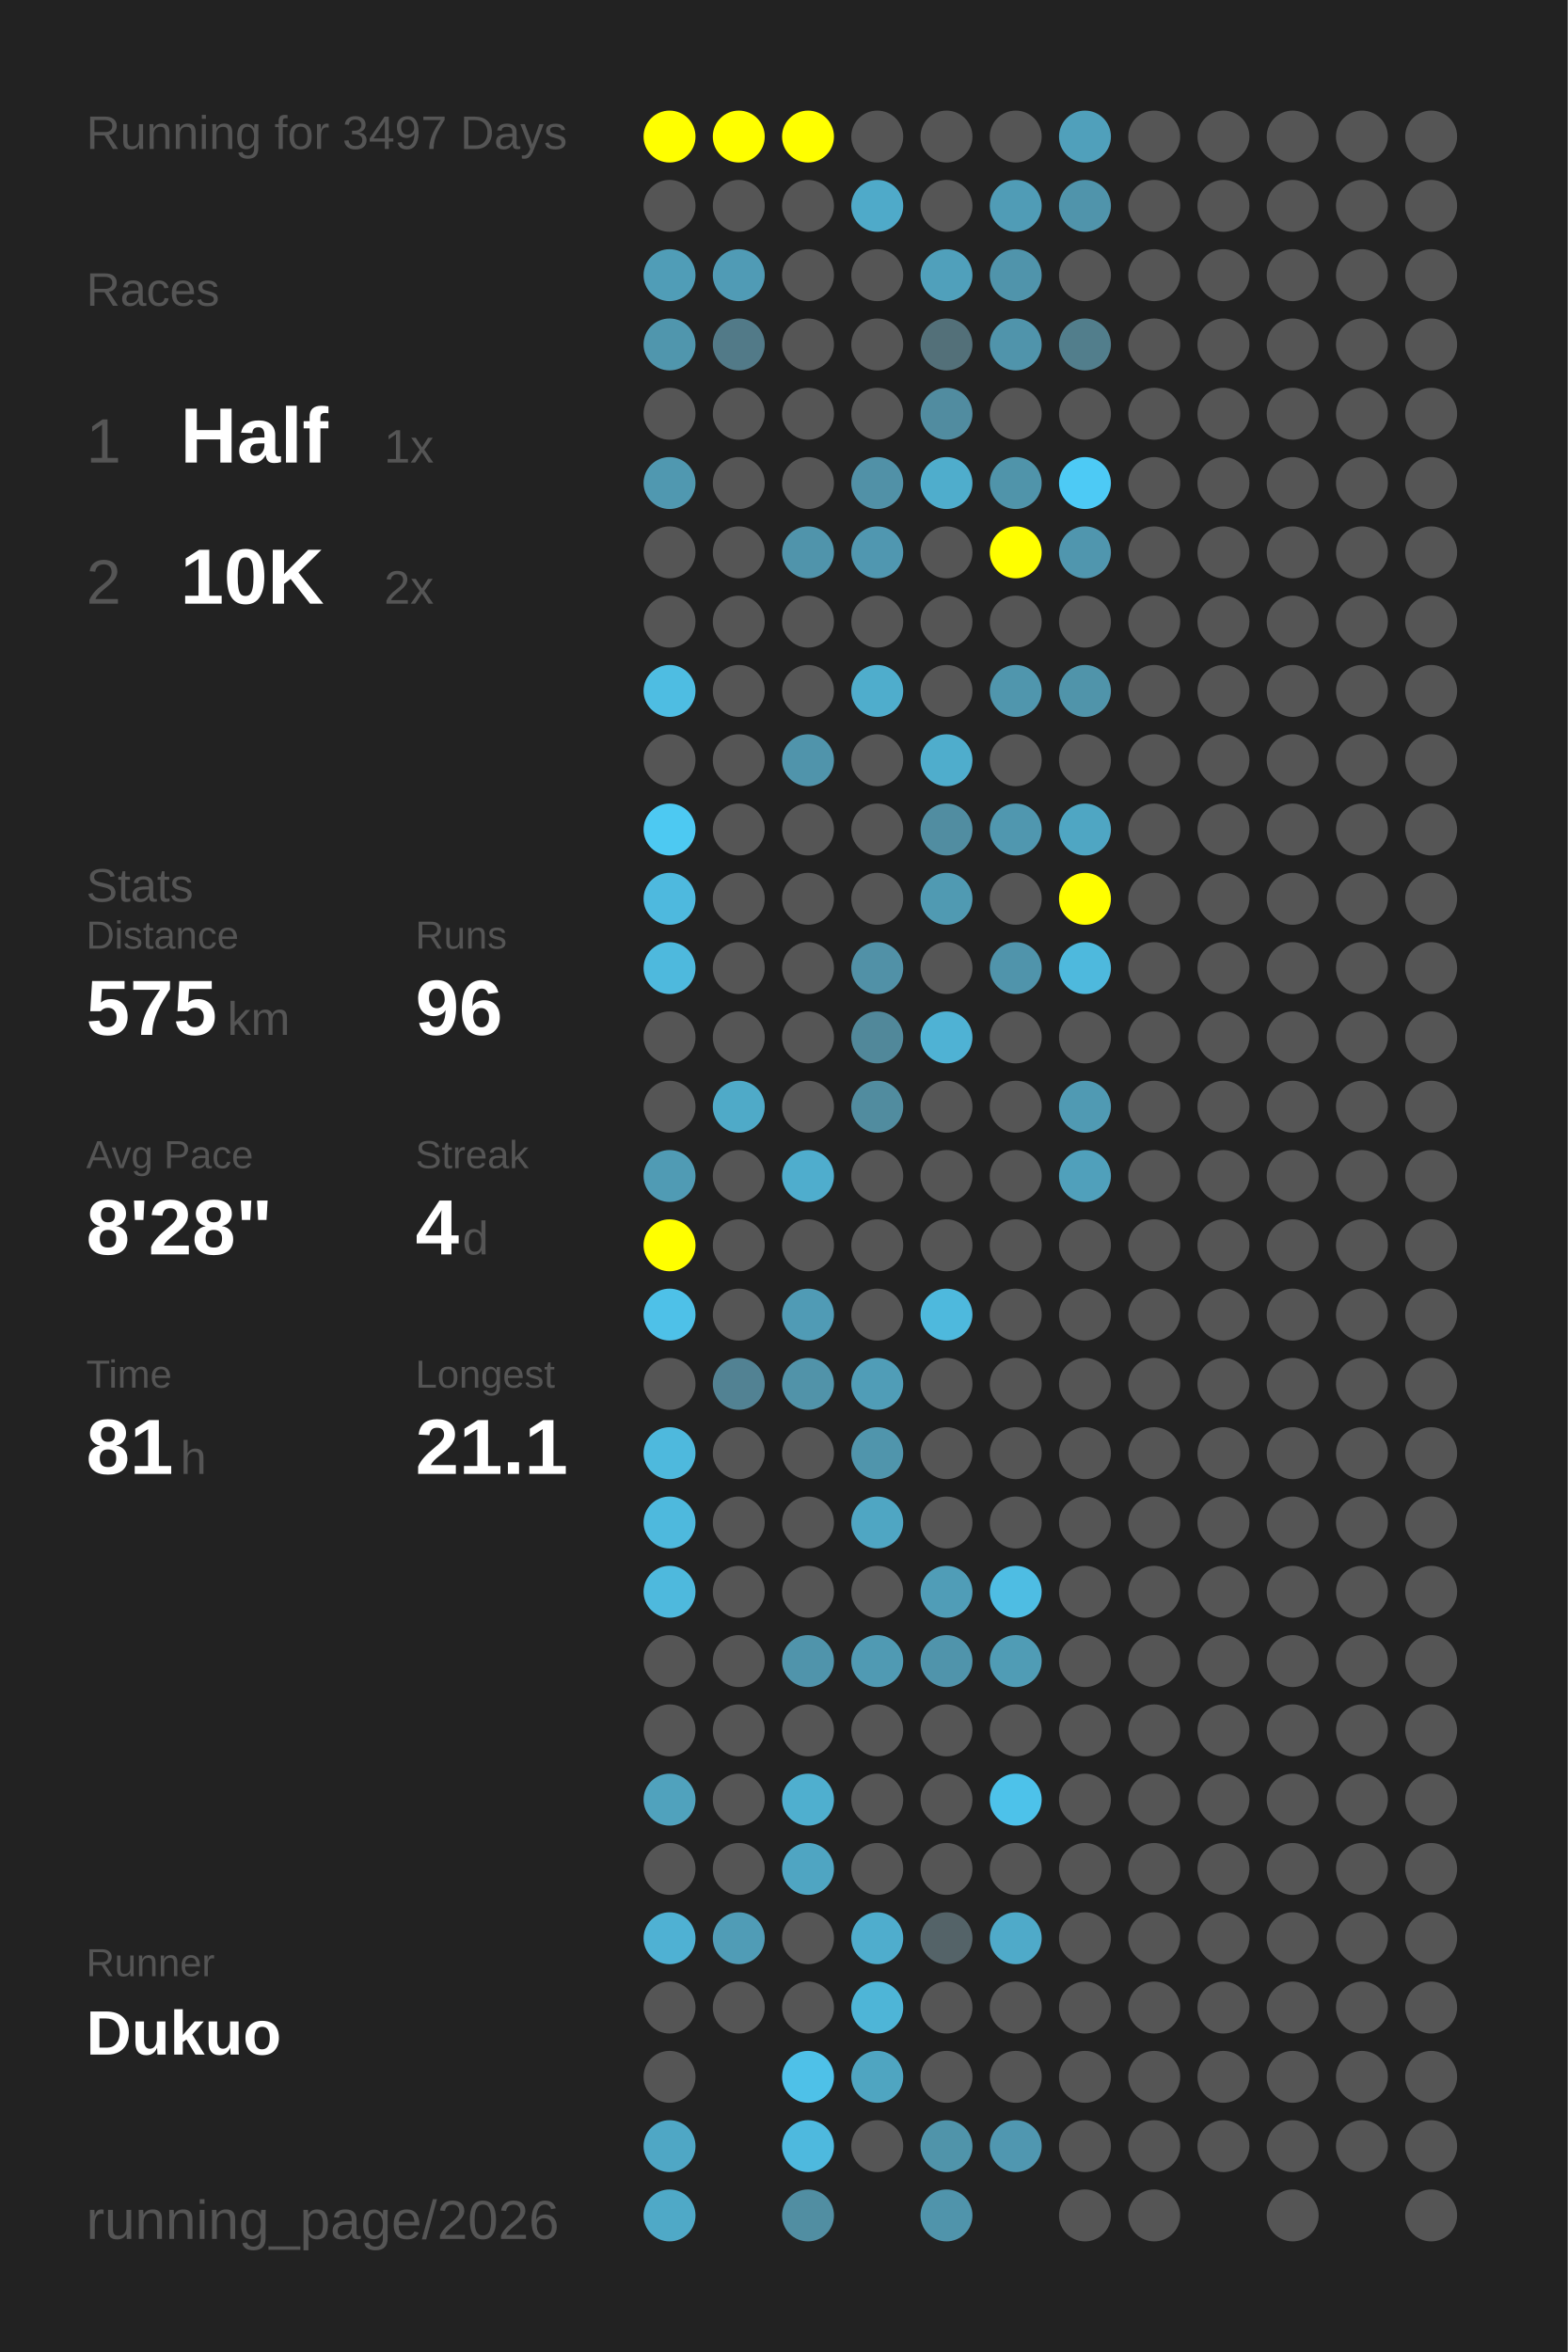
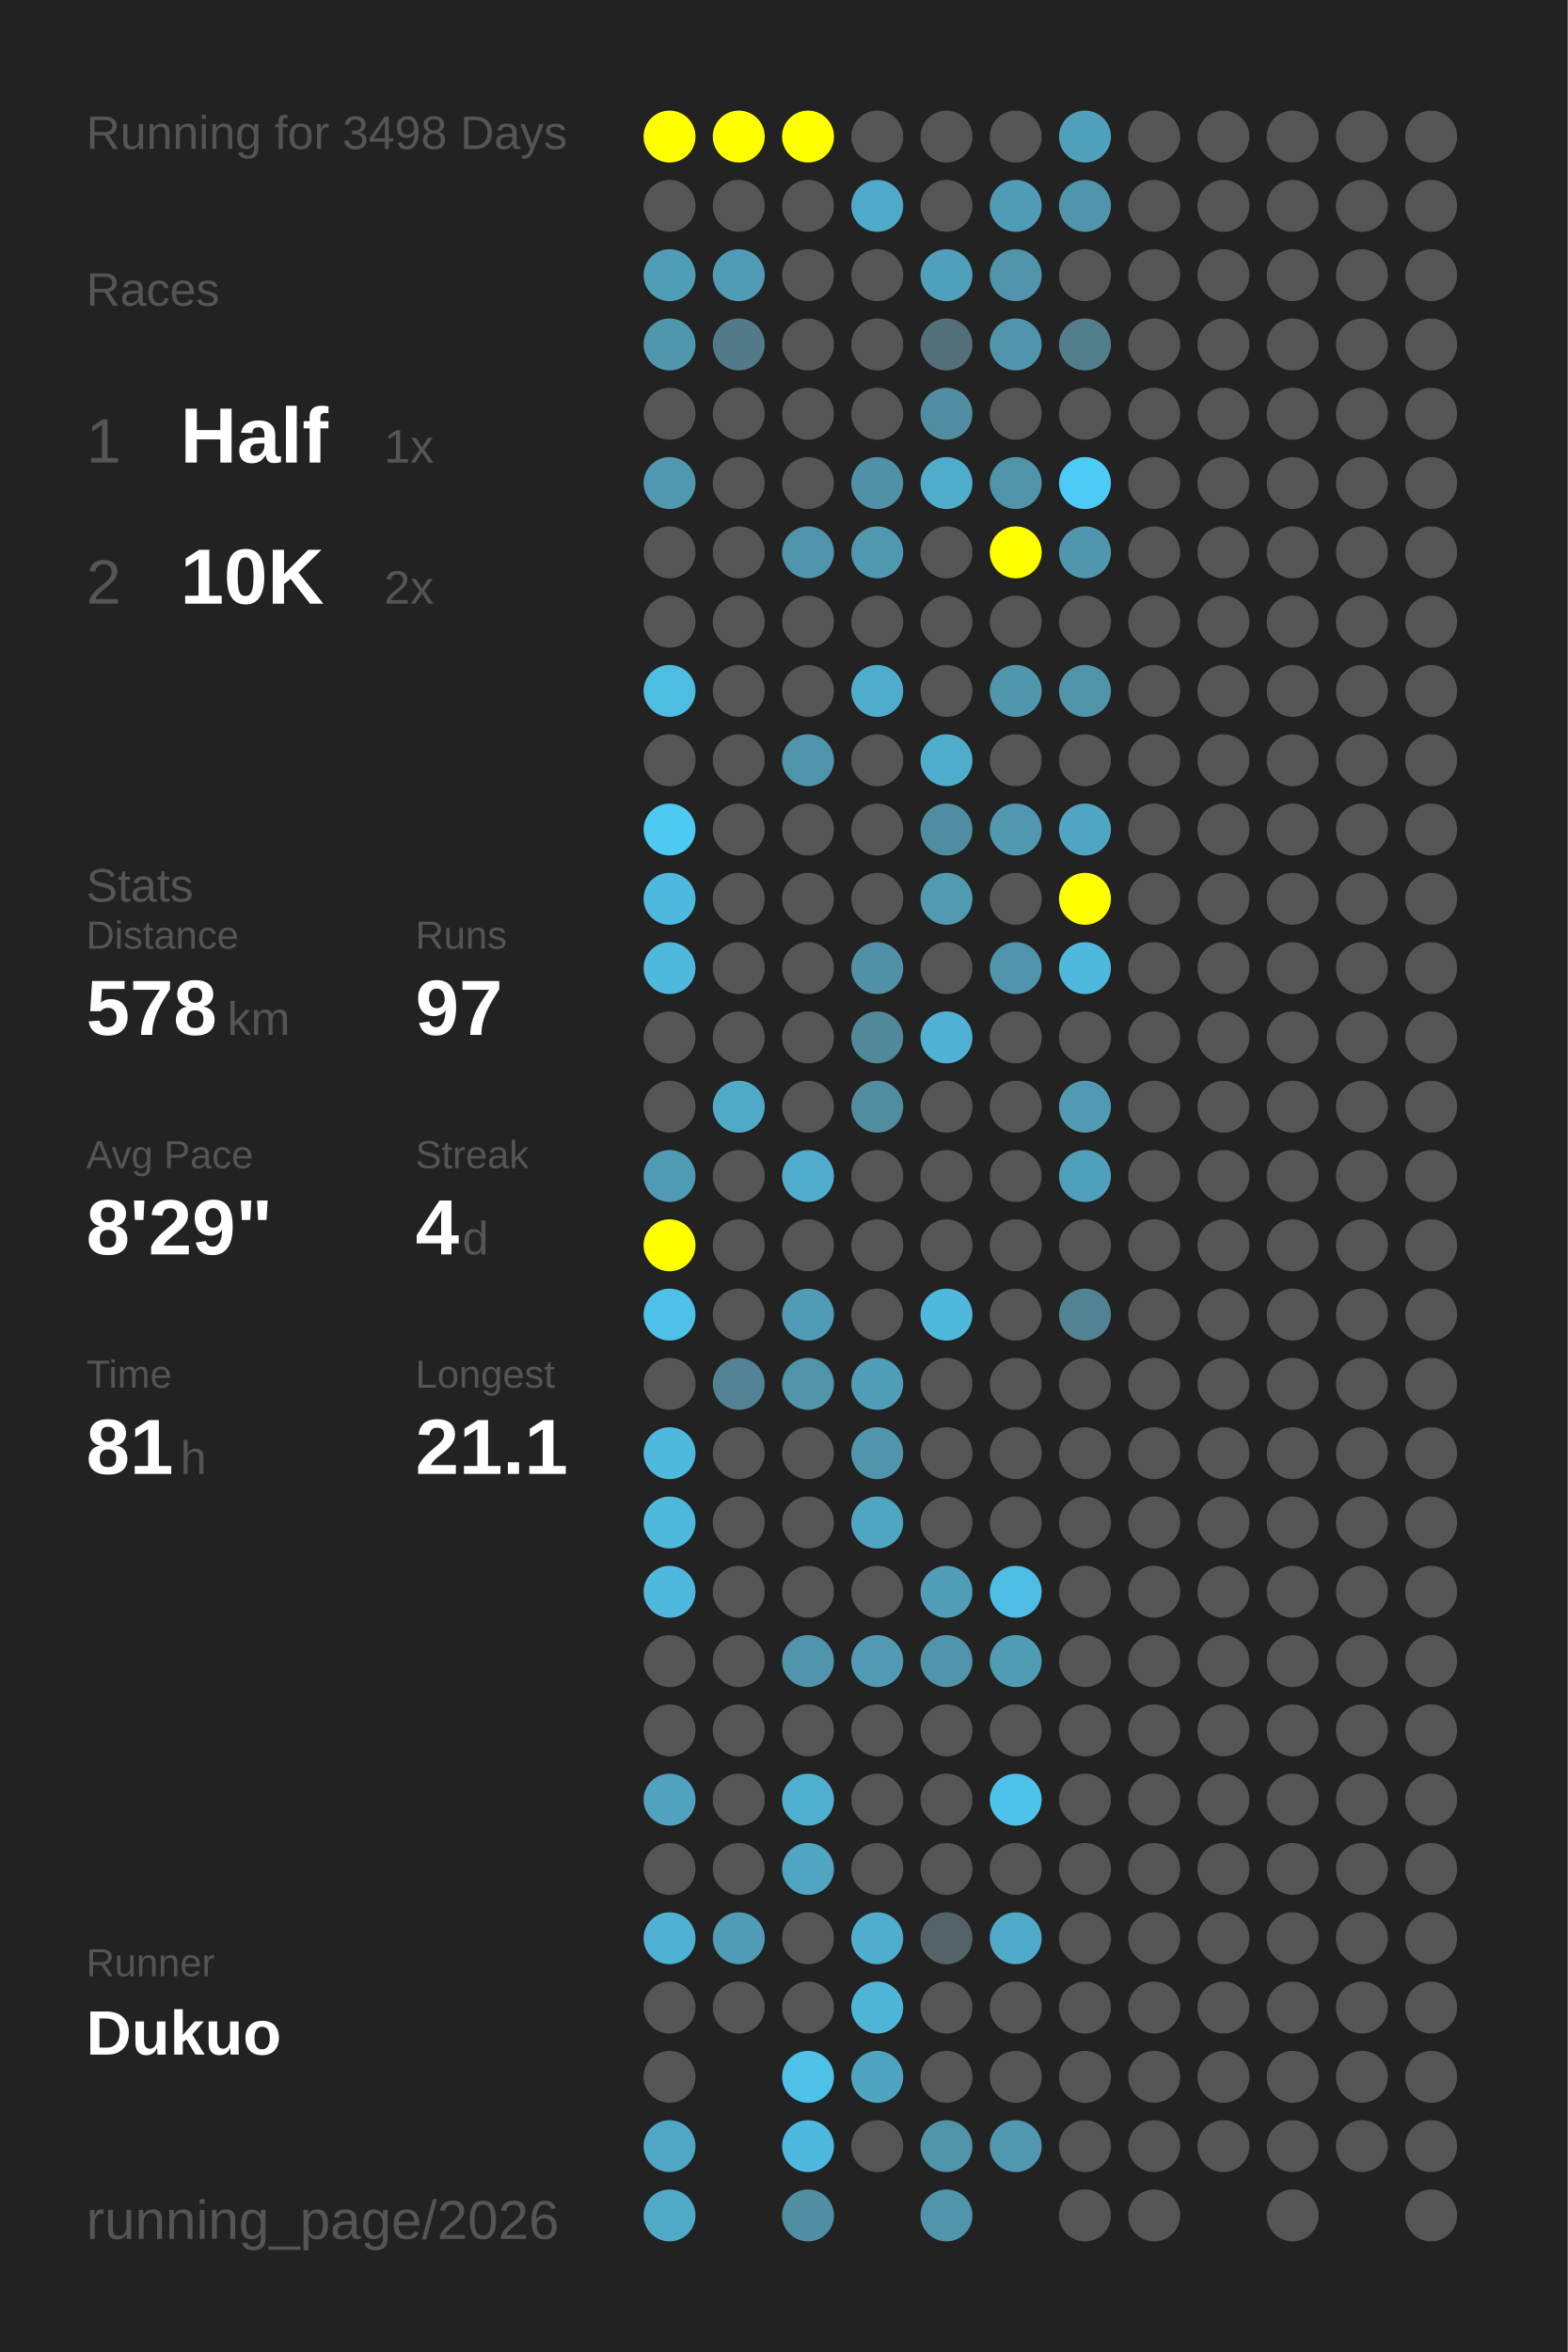
<svg xmlns="http://www.w3.org/2000/svg" baseProfile="full" height="300mm" version="1.1" viewBox="0,0,200,300" width="200mm">
  <defs />
  <rect fill="#222222" height="300" width="200" x="0" y="0" />
-   <text fill="#555555" style="font-size:6px; font-family:Arial;" x="11" y="19">Running for 3497 Days</text>
+   <text fill="#555555" style="font-size:6px; font-family:Arial;" x="11" y="19">Running for 3498 Days</text>
  <text fill="#555555" style="font-size:6px; font-family:Arial;" x="11" y="39">Races</text>
  <text fill="#555555" style="font-size:8px; font-family:Arial;" x="11" y="59">1</text>
  <text fill="#FFFFFF" style="font-size:10px; font-family:Arial; font-weight:bold;" x="23" y="59">Half</text>
  <text fill="#555555" style="font-size:6px; font-family:Arial;" x="49" y="59">1x</text>
  <text fill="#555555" style="font-size:8px; font-family:Arial;" x="11" y="77">2</text>
  <text fill="#FFFFFF" style="font-size:10px; font-family:Arial; font-weight:bold;" x="23" y="77">10K</text>
  <text fill="#555555" style="font-size:6px; font-family:Arial;" x="49" y="77">2x</text>
  <text fill="#555555" style="font-size:6px; font-family:Arial;" x="11" y="115">Stats</text>
  <text fill="#555555" style="font-size:5px; font-family:Arial;" x="11" y="121">Distance</text>
-   <text fill="#FFFFFF" style="font-size:10px; font-family:Arial; font-weight:bold;" x="11" y="132">575</text>
+   <text fill="#FFFFFF" style="font-size:10px; font-family:Arial; font-weight:bold;" x="11" y="132">578</text>
  <text fill="#555555" style="font-size:6px; font-family:Arial;" x="29" y="132">km</text>
  <text fill="#555555" style="font-size:5px; font-family:Arial;" x="53" y="121">Runs</text>
-   <text fill="#FFFFFF" style="font-size:10px; font-family:Arial; font-weight:bold;" x="53" y="132">96</text>
+   <text fill="#FFFFFF" style="font-size:10px; font-family:Arial; font-weight:bold;" x="53" y="132">97</text>
  <text fill="#555555" style="font-size:5px; font-family:Arial;" x="11" y="149">Avg Pace</text>
-   <text fill="#FFFFFF" style="font-size:10px; font-family:Arial; font-weight:bold;" x="11" y="160">8'28"</text>
+   <text fill="#FFFFFF" style="font-size:10px; font-family:Arial; font-weight:bold;" x="11" y="160">8'29"</text>
  <text fill="#555555" style="font-size:5px; font-family:Arial;" x="53" y="149">Streak</text>
  <text fill="#FFFFFF" style="font-size:10px; font-family:Arial; font-weight:bold;" x="53" y="160">4</text>
  <text fill="#555555" style="font-size:6px; font-family:Arial;" x="59" y="160">d</text>
  <text fill="#555555" style="font-size:5px; font-family:Arial;" x="11" y="177">Time</text>
  <text fill="#FFFFFF" style="font-size:10px; font-family:Arial; font-weight:bold;" x="11" y="188">81</text>
  <text fill="#555555" style="font-size:6px; font-family:Arial;" x="23" y="188">h</text>
  <text fill="#555555" style="font-size:5px; font-family:Arial;" x="53" y="177">Longest</text>
  <text fill="#FFFFFF" style="font-size:10px; font-family:Arial; font-weight:bold;" x="53" y="188">21.1</text>
  <text fill="#555555" style="font-size:5px; font-family:Arial;" x="11" y="252.065">Runner</text>
  <text fill="#FFFFFF" style="font-size:8px; font-family:Arial; font-weight:bold;" x="11" y="262.065">Dukuo</text>
  <text fill="#555555" style="font-size:7px; font-family:Arial;" x="11" y="285.581">running_page/2026</text>
  <circle cx="85.417" cy="17.419" fill="#FFFF00" r="3.312" />
  <circle cx="85.417" cy="26.258" fill="#555555" r="3.312" />
  <circle cx="85.417" cy="35.097" fill="#509db7" r="3.312" />
  <circle cx="85.417" cy="43.935" fill="#5096ad" r="3.312" />
  <circle cx="85.417" cy="52.774" fill="#555555" r="3.312" />
  <circle cx="85.417" cy="61.613" fill="#5098b0" r="3.312" />
  <circle cx="85.417" cy="70.452" fill="#555555" r="3.312" />
  <circle cx="85.417" cy="79.29" fill="#555555" r="3.312" />
  <circle cx="85.417" cy="88.129" fill="#4ebde2" r="3.312" />
  <circle cx="85.417" cy="96.968" fill="#555555" r="3.312" />
  <circle cx="85.417" cy="105.806" fill="#4dc9f2" r="3.312" />
  <circle cx="85.417" cy="114.645" fill="#4eb9de" r="3.312" />
  <circle cx="85.417" cy="123.484" fill="#4eb9dd" r="3.312" />
  <circle cx="85.417" cy="132.323" fill="#555555" r="3.312" />
  <circle cx="85.417" cy="141.161" fill="#555555" r="3.312" />
  <circle cx="85.417" cy="150" fill="#509bb4" r="3.312" />
  <circle cx="85.417" cy="158.839" fill="#FFFF00" r="3.312" />
  <circle cx="85.417" cy="167.677" fill="#4ec1e8" r="3.312" />
  <circle cx="85.417" cy="176.516" fill="#555555" r="3.312" />
  <circle cx="85.417" cy="185.355" fill="#4eb9dd" r="3.312" />
  <circle cx="85.417" cy="194.194" fill="#4eb9dd" r="3.312" />
  <circle cx="85.417" cy="203.032" fill="#4eb9dd" r="3.312" />
  <circle cx="85.417" cy="211.871" fill="#555555" r="3.312" />
  <circle cx="85.417" cy="220.71" fill="#555555" r="3.312" />
  <circle cx="85.417" cy="229.548" fill="#50a2bd" r="3.312" />
  <circle cx="85.417" cy="238.387" fill="#555555" r="3.312" />
  <circle cx="85.417" cy="247.226" fill="#4fb1d3" r="3.312" />
  <circle cx="85.417" cy="256.065" fill="#555555" r="3.312" />
  <circle cx="85.417" cy="264.903" fill="#555555" r="3.312" />
  <circle cx="85.417" cy="273.742" fill="#4fa7c5" r="3.312" />
  <circle cx="85.417" cy="282.581" fill="#4fa9c7" r="3.312" />
  <circle cx="94.25" cy="17.419" fill="#FFFF00" r="3.312" />
  <circle cx="94.25" cy="26.258" fill="#555555" r="3.312" />
  <circle cx="94.25" cy="35.097" fill="#509bb5" r="3.312" />
  <circle cx="94.25" cy="43.935" fill="#527a88" r="3.312" />
  <circle cx="94.25" cy="52.774" fill="#555555" r="3.312" />
  <circle cx="94.25" cy="61.613" fill="#555555" r="3.312" />
  <circle cx="94.25" cy="70.452" fill="#555555" r="3.312" />
  <circle cx="94.25" cy="79.29" fill="#555555" r="3.312" />
  <circle cx="94.25" cy="88.129" fill="#555555" r="3.312" />
  <circle cx="94.25" cy="96.968" fill="#555555" r="3.312" />
  <circle cx="94.25" cy="105.806" fill="#555555" r="3.312" />
  <circle cx="94.25" cy="114.645" fill="#555555" r="3.312" />
  <circle cx="94.25" cy="123.484" fill="#555555" r="3.312" />
  <circle cx="94.25" cy="132.323" fill="#555555" r="3.312" />
  <circle cx="94.25" cy="141.161" fill="#4faac8" r="3.312" />
  <circle cx="94.25" cy="150" fill="#555555" r="3.312" />
  <circle cx="94.25" cy="158.839" fill="#555555" r="3.312" />
  <circle cx="94.25" cy="167.677" fill="#555555" r="3.312" />
  <circle cx="94.25" cy="176.516" fill="#528293" r="3.312" />
  <circle cx="94.25" cy="185.355" fill="#555555" r="3.312" />
  <circle cx="94.25" cy="194.194" fill="#555555" r="3.312" />
  <circle cx="94.25" cy="203.032" fill="#555555" r="3.312" />
  <circle cx="94.25" cy="211.871" fill="#555555" r="3.312" />
  <circle cx="94.25" cy="220.71" fill="#555555" r="3.312" />
  <circle cx="94.25" cy="229.548" fill="#555555" r="3.312" />
  <circle cx="94.25" cy="238.387" fill="#555555" r="3.312" />
  <circle cx="94.25" cy="247.226" fill="#509cb6" r="3.312" />
  <circle cx="94.25" cy="256.065" fill="#555555" r="3.312" />
  <circle cx="103.083" cy="17.419" fill="#FFFF00" r="3.312" />
  <circle cx="103.083" cy="26.258" fill="#555555" r="3.312" />
  <circle cx="103.083" cy="35.097" fill="#555555" r="3.312" />
  <circle cx="103.083" cy="43.935" fill="#555555" r="3.312" />
  <circle cx="103.083" cy="52.774" fill="#555555" r="3.312" />
  <circle cx="103.083" cy="61.613" fill="#555555" r="3.312" />
  <circle cx="103.083" cy="70.452" fill="#5094ab" r="3.312" />
  <circle cx="103.083" cy="79.29" fill="#555555" r="3.312" />
  <circle cx="103.083" cy="88.129" fill="#555555" r="3.312" />
  <circle cx="103.083" cy="96.968" fill="#5094ab" r="3.312" />
  <circle cx="103.083" cy="105.806" fill="#555555" r="3.312" />
  <circle cx="103.083" cy="114.645" fill="#555555" r="3.312" />
  <circle cx="103.083" cy="123.484" fill="#555555" r="3.312" />
  <circle cx="103.083" cy="132.323" fill="#555555" r="3.312" />
  <circle cx="103.083" cy="141.161" fill="#555555" r="3.312" />
  <circle cx="103.083" cy="150" fill="#4fadcd" r="3.312" />
  <circle cx="103.083" cy="158.839" fill="#555555" r="3.312" />
  <circle cx="103.083" cy="167.677" fill="#509bb5" r="3.312" />
  <circle cx="103.083" cy="176.516" fill="#5193a9" r="3.312" />
  <circle cx="103.083" cy="185.355" fill="#555555" r="3.312" />
  <circle cx="103.083" cy="194.194" fill="#555555" r="3.312" />
  <circle cx="103.083" cy="203.032" fill="#555555" r="3.312" />
  <circle cx="103.083" cy="211.871" fill="#5094ab" r="3.312" />
  <circle cx="103.083" cy="220.71" fill="#555555" r="3.312" />
  <circle cx="103.083" cy="229.548" fill="#4fafcf" r="3.312" />
  <circle cx="103.083" cy="238.387" fill="#4fa5c2" r="3.312" />
  <circle cx="103.083" cy="247.226" fill="#555555" r="3.312" />
  <circle cx="103.083" cy="256.065" fill="#555555" r="3.312" />
  <circle cx="103.083" cy="264.903" fill="#4ec1e8" r="3.312" />
  <circle cx="103.083" cy="273.742" fill="#4eb9de" r="3.312" />
  <circle cx="103.083" cy="282.581" fill="#518ea2" r="3.312" />
  <circle cx="111.917" cy="17.419" fill="#555555" r="3.312" />
  <circle cx="111.917" cy="26.258" fill="#4faac9" r="3.312" />
  <circle cx="111.917" cy="35.097" fill="#555555" r="3.312" />
  <circle cx="111.917" cy="43.935" fill="#555555" r="3.312" />
  <circle cx="111.917" cy="52.774" fill="#555555" r="3.312" />
  <circle cx="111.917" cy="61.613" fill="#5191a7" r="3.312" />
  <circle cx="111.917" cy="70.452" fill="#5097b0" r="3.312" />
  <circle cx="111.917" cy="79.29" fill="#555555" r="3.312" />
  <circle cx="111.917" cy="88.129" fill="#4fadcc" r="3.312" />
  <circle cx="111.917" cy="96.968" fill="#555555" r="3.312" />
  <circle cx="111.917" cy="105.806" fill="#555555" r="3.312" />
  <circle cx="111.917" cy="114.645" fill="#555555" r="3.312" />
  <circle cx="111.917" cy="123.484" fill="#5191a7" r="3.312" />
  <circle cx="111.917" cy="132.323" fill="#51889a" r="3.312" />
  <circle cx="111.917" cy="141.161" fill="#518c9f" r="3.312" />
  <circle cx="111.917" cy="150" fill="#555555" r="3.312" />
  <circle cx="111.917" cy="158.839" fill="#555555" r="3.312" />
  <circle cx="111.917" cy="167.677" fill="#555555" r="3.312" />
  <circle cx="111.917" cy="176.516" fill="#509db7" r="3.312" />
  <circle cx="111.917" cy="185.355" fill="#5095ac" r="3.312" />
  <circle cx="111.917" cy="194.194" fill="#4fa6c3" r="3.312" />
  <circle cx="111.917" cy="203.032" fill="#555555" r="3.312" />
  <circle cx="111.917" cy="211.871" fill="#509ab3" r="3.312" />
  <circle cx="111.917" cy="220.71" fill="#555555" r="3.312" />
  <circle cx="111.917" cy="229.548" fill="#555555" r="3.312" />
  <circle cx="111.917" cy="238.387" fill="#555555" r="3.312" />
  <circle cx="111.917" cy="247.226" fill="#4fadcd" r="3.312" />
  <circle cx="111.917" cy="256.065" fill="#4eb5d7" r="3.312" />
  <circle cx="111.917" cy="264.903" fill="#4fa5c1" r="3.312" />
  <circle cx="111.917" cy="273.742" fill="#555555" r="3.312" />
  <circle cx="120.75" cy="17.419" fill="#555555" r="3.312" />
  <circle cx="120.75" cy="26.258" fill="#555555" r="3.312" />
  <circle cx="120.75" cy="35.097" fill="#50a0bb" r="3.312" />
  <circle cx="120.75" cy="43.935" fill="#537079" r="3.312" />
  <circle cx="120.75" cy="52.774" fill="#518ca0" r="3.312" />
  <circle cx="120.75" cy="61.613" fill="#4fadcc" r="3.312" />
  <circle cx="120.75" cy="70.452" fill="#555555" r="3.312" />
  <circle cx="120.75" cy="79.29" fill="#555555" r="3.312" />
  <circle cx="120.75" cy="88.129" fill="#555555" r="3.312" />
  <circle cx="120.75" cy="96.968" fill="#4fadcc" r="3.312" />
  <circle cx="120.75" cy="105.806" fill="#518da1" r="3.312" />
  <circle cx="120.75" cy="114.645" fill="#509ab2" r="3.312" />
  <circle cx="120.75" cy="123.484" fill="#555555" r="3.312" />
  <circle cx="120.75" cy="132.323" fill="#4fb2d4" r="3.312" />
  <circle cx="120.75" cy="141.161" fill="#555555" r="3.312" />
  <circle cx="120.75" cy="150" fill="#555555" r="3.312" />
  <circle cx="120.75" cy="158.839" fill="#555555" r="3.312" />
  <circle cx="120.75" cy="167.677" fill="#4eb9dd" r="3.312" />
  <circle cx="120.75" cy="176.516" fill="#555555" r="3.312" />
  <circle cx="120.75" cy="185.355" fill="#555555" r="3.312" />
  <circle cx="120.75" cy="194.194" fill="#555555" r="3.312" />
  <circle cx="120.75" cy="203.032" fill="#509db7" r="3.312" />
  <circle cx="120.75" cy="211.871" fill="#5094ab" r="3.312" />
  <circle cx="120.75" cy="220.71" fill="#555555" r="3.312" />
  <circle cx="120.75" cy="229.548" fill="#555555" r="3.312" />
  <circle cx="120.75" cy="238.387" fill="#555555" r="3.312" />
  <circle cx="120.75" cy="247.226" fill="#546368" r="3.312" />
  <circle cx="120.75" cy="256.065" fill="#555555" r="3.312" />
  <circle cx="120.75" cy="264.903" fill="#555555" r="3.312" />
  <circle cx="120.75" cy="273.742" fill="#5094aa" r="3.312" />
  <circle cx="120.75" cy="282.581" fill="#5094ab" r="3.312" />
  <circle cx="129.583" cy="17.419" fill="#555555" r="3.312" />
  <circle cx="129.583" cy="26.258" fill="#509cb6" r="3.312" />
  <circle cx="129.583" cy="35.097" fill="#5094ab" r="3.312" />
  <circle cx="129.583" cy="43.935" fill="#5094ab" r="3.312" />
  <circle cx="129.583" cy="52.774" fill="#555555" r="3.312" />
  <circle cx="129.583" cy="61.613" fill="#5094aa" r="3.312" />
  <circle cx="129.583" cy="70.452" fill="#FFFF00" r="3.312" />
  <circle cx="129.583" cy="79.29" fill="#555555" r="3.312" />
  <circle cx="129.583" cy="88.129" fill="#5096ad" r="3.312" />
  <circle cx="129.583" cy="96.968" fill="#555555" r="3.312" />
  <circle cx="129.583" cy="105.806" fill="#5097af" r="3.312" />
  <circle cx="129.583" cy="114.645" fill="#555555" r="3.312" />
  <circle cx="129.583" cy="123.484" fill="#5094ab" r="3.312" />
  <circle cx="129.583" cy="132.323" fill="#555555" r="3.312" />
  <circle cx="129.583" cy="141.161" fill="#555555" r="3.312" />
  <circle cx="129.583" cy="150" fill="#555555" r="3.312" />
  <circle cx="129.583" cy="158.839" fill="#555555" r="3.312" />
  <circle cx="129.583" cy="167.677" fill="#555555" r="3.312" />
  <circle cx="129.583" cy="176.516" fill="#555555" r="3.312" />
  <circle cx="129.583" cy="185.355" fill="#555555" r="3.312" />
  <circle cx="129.583" cy="194.194" fill="#555555" r="3.312" />
  <circle cx="129.583" cy="203.032" fill="#4ebde3" r="3.312" />
  <circle cx="129.583" cy="211.871" fill="#509cb5" r="3.312" />
  <circle cx="129.583" cy="220.71" fill="#555555" r="3.312" />
  <circle cx="129.583" cy="229.548" fill="#4dc2ea" r="3.312" />
  <circle cx="129.583" cy="238.387" fill="#555555" r="3.312" />
  <circle cx="129.583" cy="247.226" fill="#4faac9" r="3.312" />
  <circle cx="129.583" cy="256.065" fill="#555555" r="3.312" />
  <circle cx="129.583" cy="264.903" fill="#555555" r="3.312" />
  <circle cx="129.583" cy="273.742" fill="#5097b0" r="3.312" />
  <circle cx="138.417" cy="17.419" fill="#50a0bb" r="3.312" />
  <circle cx="138.417" cy="26.258" fill="#5094ab" r="3.312" />
  <circle cx="138.417" cy="35.097" fill="#555555" r="3.312" />
  <circle cx="138.417" cy="43.935" fill="#527e8c" r="3.312" />
  <circle cx="138.417" cy="52.774" fill="#555555" r="3.312" />
  <circle cx="138.417" cy="61.613" fill="#4dcaf5" r="3.312" />
  <circle cx="138.417" cy="70.452" fill="#5096ae" r="3.312" />
  <circle cx="138.417" cy="79.29" fill="#555555" r="3.312" />
  <circle cx="138.417" cy="88.129" fill="#5094aa" r="3.312" />
  <circle cx="138.417" cy="96.968" fill="#555555" r="3.312" />
  <circle cx="138.417" cy="105.806" fill="#4fa6c3" r="3.312" />
  <circle cx="138.417" cy="114.645" fill="#FFFF00" r="3.312" />
  <circle cx="138.417" cy="123.484" fill="#4eb9dd" r="3.312" />
  <circle cx="138.417" cy="132.323" fill="#555555" r="3.312" />
  <circle cx="138.417" cy="141.161" fill="#509ab3" r="3.312" />
  <circle cx="138.417" cy="150" fill="#50a0bb" r="3.312" />
  <circle cx="138.417" cy="158.839" fill="#555555" r="3.312" />
-   <circle cx="138.417" cy="167.677" fill="#555555" r="3.312" />
+   <circle cx="138.417" cy="167.677" fill="#528393" r="3.312" />
  <circle cx="138.417" cy="176.516" fill="#555555" r="3.312" />
  <circle cx="138.417" cy="185.355" fill="#555555" r="3.312" />
  <circle cx="138.417" cy="194.194" fill="#555555" r="3.312" />
  <circle cx="138.417" cy="203.032" fill="#555555" r="3.312" />
  <circle cx="138.417" cy="211.871" fill="#555555" r="3.312" />
  <circle cx="138.417" cy="220.71" fill="#555555" r="3.312" />
  <circle cx="138.417" cy="229.548" fill="#555555" r="3.312" />
  <circle cx="138.417" cy="238.387" fill="#555555" r="3.312" />
  <circle cx="138.417" cy="247.226" fill="#555555" r="3.312" />
  <circle cx="138.417" cy="256.065" fill="#555555" r="3.312" />
  <circle cx="138.417" cy="264.903" fill="#555555" r="3.312" />
  <circle cx="138.417" cy="273.742" fill="#555555" r="3.312" />
  <circle cx="138.417" cy="282.581" fill="#555555" r="3.312" />
  <circle cx="147.25" cy="17.419" fill="#555555" r="3.312" />
  <circle cx="147.25" cy="26.258" fill="#555555" r="3.312" />
  <circle cx="147.25" cy="35.097" fill="#555555" r="3.312" />
  <circle cx="147.25" cy="43.935" fill="#555555" r="3.312" />
  <circle cx="147.25" cy="52.774" fill="#555555" r="3.312" />
  <circle cx="147.25" cy="61.613" fill="#555555" r="3.312" />
  <circle cx="147.25" cy="70.452" fill="#555555" r="3.312" />
  <circle cx="147.25" cy="79.29" fill="#555555" r="3.312" />
  <circle cx="147.25" cy="88.129" fill="#555555" r="3.312" />
  <circle cx="147.25" cy="96.968" fill="#555555" r="3.312" />
  <circle cx="147.25" cy="105.806" fill="#555555" r="3.312" />
  <circle cx="147.25" cy="114.645" fill="#555555" r="3.312" />
  <circle cx="147.25" cy="123.484" fill="#555555" r="3.312" />
  <circle cx="147.25" cy="132.323" fill="#555555" r="3.312" />
  <circle cx="147.25" cy="141.161" fill="#555555" r="3.312" />
  <circle cx="147.25" cy="150" fill="#555555" r="3.312" />
  <circle cx="147.25" cy="158.839" fill="#555555" r="3.312" />
  <circle cx="147.25" cy="167.677" fill="#555555" r="3.312" />
  <circle cx="147.25" cy="176.516" fill="#555555" r="3.312" />
  <circle cx="147.25" cy="185.355" fill="#555555" r="3.312" />
  <circle cx="147.25" cy="194.194" fill="#555555" r="3.312" />
  <circle cx="147.25" cy="203.032" fill="#555555" r="3.312" />
  <circle cx="147.25" cy="211.871" fill="#555555" r="3.312" />
  <circle cx="147.25" cy="220.71" fill="#555555" r="3.312" />
  <circle cx="147.25" cy="229.548" fill="#555555" r="3.312" />
  <circle cx="147.25" cy="238.387" fill="#555555" r="3.312" />
  <circle cx="147.25" cy="247.226" fill="#555555" r="3.312" />
  <circle cx="147.25" cy="256.065" fill="#555555" r="3.312" />
  <circle cx="147.25" cy="264.903" fill="#555555" r="3.312" />
  <circle cx="147.25" cy="273.742" fill="#555555" r="3.312" />
  <circle cx="147.25" cy="282.581" fill="#555555" r="3.312" />
  <circle cx="156.083" cy="17.419" fill="#555555" r="3.312" />
  <circle cx="156.083" cy="26.258" fill="#555555" r="3.312" />
  <circle cx="156.083" cy="35.097" fill="#555555" r="3.312" />
  <circle cx="156.083" cy="43.935" fill="#555555" r="3.312" />
  <circle cx="156.083" cy="52.774" fill="#555555" r="3.312" />
  <circle cx="156.083" cy="61.613" fill="#555555" r="3.312" />
  <circle cx="156.083" cy="70.452" fill="#555555" r="3.312" />
  <circle cx="156.083" cy="79.29" fill="#555555" r="3.312" />
  <circle cx="156.083" cy="88.129" fill="#555555" r="3.312" />
  <circle cx="156.083" cy="96.968" fill="#555555" r="3.312" />
  <circle cx="156.083" cy="105.806" fill="#555555" r="3.312" />
  <circle cx="156.083" cy="114.645" fill="#555555" r="3.312" />
  <circle cx="156.083" cy="123.484" fill="#555555" r="3.312" />
  <circle cx="156.083" cy="132.323" fill="#555555" r="3.312" />
  <circle cx="156.083" cy="141.161" fill="#555555" r="3.312" />
  <circle cx="156.083" cy="150" fill="#555555" r="3.312" />
  <circle cx="156.083" cy="158.839" fill="#555555" r="3.312" />
  <circle cx="156.083" cy="167.677" fill="#555555" r="3.312" />
  <circle cx="156.083" cy="176.516" fill="#555555" r="3.312" />
  <circle cx="156.083" cy="185.355" fill="#555555" r="3.312" />
  <circle cx="156.083" cy="194.194" fill="#555555" r="3.312" />
  <circle cx="156.083" cy="203.032" fill="#555555" r="3.312" />
  <circle cx="156.083" cy="211.871" fill="#555555" r="3.312" />
  <circle cx="156.083" cy="220.71" fill="#555555" r="3.312" />
  <circle cx="156.083" cy="229.548" fill="#555555" r="3.312" />
  <circle cx="156.083" cy="238.387" fill="#555555" r="3.312" />
  <circle cx="156.083" cy="247.226" fill="#555555" r="3.312" />
  <circle cx="156.083" cy="256.065" fill="#555555" r="3.312" />
  <circle cx="156.083" cy="264.903" fill="#555555" r="3.312" />
  <circle cx="156.083" cy="273.742" fill="#555555" r="3.312" />
  <circle cx="164.917" cy="17.419" fill="#555555" r="3.312" />
  <circle cx="164.917" cy="26.258" fill="#555555" r="3.312" />
  <circle cx="164.917" cy="35.097" fill="#555555" r="3.312" />
  <circle cx="164.917" cy="43.935" fill="#555555" r="3.312" />
  <circle cx="164.917" cy="52.774" fill="#555555" r="3.312" />
  <circle cx="164.917" cy="61.613" fill="#555555" r="3.312" />
  <circle cx="164.917" cy="70.452" fill="#555555" r="3.312" />
  <circle cx="164.917" cy="79.29" fill="#555555" r="3.312" />
  <circle cx="164.917" cy="88.129" fill="#555555" r="3.312" />
  <circle cx="164.917" cy="96.968" fill="#555555" r="3.312" />
  <circle cx="164.917" cy="105.806" fill="#555555" r="3.312" />
  <circle cx="164.917" cy="114.645" fill="#555555" r="3.312" />
  <circle cx="164.917" cy="123.484" fill="#555555" r="3.312" />
  <circle cx="164.917" cy="132.323" fill="#555555" r="3.312" />
  <circle cx="164.917" cy="141.161" fill="#555555" r="3.312" />
  <circle cx="164.917" cy="150" fill="#555555" r="3.312" />
  <circle cx="164.917" cy="158.839" fill="#555555" r="3.312" />
  <circle cx="164.917" cy="167.677" fill="#555555" r="3.312" />
  <circle cx="164.917" cy="176.516" fill="#555555" r="3.312" />
  <circle cx="164.917" cy="185.355" fill="#555555" r="3.312" />
  <circle cx="164.917" cy="194.194" fill="#555555" r="3.312" />
  <circle cx="164.917" cy="203.032" fill="#555555" r="3.312" />
  <circle cx="164.917" cy="211.871" fill="#555555" r="3.312" />
  <circle cx="164.917" cy="220.71" fill="#555555" r="3.312" />
  <circle cx="164.917" cy="229.548" fill="#555555" r="3.312" />
  <circle cx="164.917" cy="238.387" fill="#555555" r="3.312" />
  <circle cx="164.917" cy="247.226" fill="#555555" r="3.312" />
  <circle cx="164.917" cy="256.065" fill="#555555" r="3.312" />
  <circle cx="164.917" cy="264.903" fill="#555555" r="3.312" />
  <circle cx="164.917" cy="273.742" fill="#555555" r="3.312" />
  <circle cx="164.917" cy="282.581" fill="#555555" r="3.312" />
  <circle cx="173.75" cy="17.419" fill="#555555" r="3.312" />
  <circle cx="173.75" cy="26.258" fill="#555555" r="3.312" />
  <circle cx="173.75" cy="35.097" fill="#555555" r="3.312" />
  <circle cx="173.75" cy="43.935" fill="#555555" r="3.312" />
  <circle cx="173.75" cy="52.774" fill="#555555" r="3.312" />
  <circle cx="173.75" cy="61.613" fill="#555555" r="3.312" />
  <circle cx="173.75" cy="70.452" fill="#555555" r="3.312" />
  <circle cx="173.75" cy="79.29" fill="#555555" r="3.312" />
  <circle cx="173.75" cy="88.129" fill="#555555" r="3.312" />
  <circle cx="173.75" cy="96.968" fill="#555555" r="3.312" />
  <circle cx="173.75" cy="105.806" fill="#555555" r="3.312" />
  <circle cx="173.75" cy="114.645" fill="#555555" r="3.312" />
  <circle cx="173.75" cy="123.484" fill="#555555" r="3.312" />
  <circle cx="173.75" cy="132.323" fill="#555555" r="3.312" />
  <circle cx="173.75" cy="141.161" fill="#555555" r="3.312" />
  <circle cx="173.75" cy="150" fill="#555555" r="3.312" />
  <circle cx="173.75" cy="158.839" fill="#555555" r="3.312" />
  <circle cx="173.75" cy="167.677" fill="#555555" r="3.312" />
  <circle cx="173.75" cy="176.516" fill="#555555" r="3.312" />
  <circle cx="173.75" cy="185.355" fill="#555555" r="3.312" />
  <circle cx="173.75" cy="194.194" fill="#555555" r="3.312" />
  <circle cx="173.75" cy="203.032" fill="#555555" r="3.312" />
  <circle cx="173.75" cy="211.871" fill="#555555" r="3.312" />
  <circle cx="173.75" cy="220.71" fill="#555555" r="3.312" />
  <circle cx="173.75" cy="229.548" fill="#555555" r="3.312" />
  <circle cx="173.75" cy="238.387" fill="#555555" r="3.312" />
  <circle cx="173.75" cy="247.226" fill="#555555" r="3.312" />
  <circle cx="173.75" cy="256.065" fill="#555555" r="3.312" />
  <circle cx="173.75" cy="264.903" fill="#555555" r="3.312" />
  <circle cx="173.75" cy="273.742" fill="#555555" r="3.312" />
  <circle cx="182.583" cy="17.419" fill="#555555" r="3.312" />
  <circle cx="182.583" cy="26.258" fill="#555555" r="3.312" />
  <circle cx="182.583" cy="35.097" fill="#555555" r="3.312" />
  <circle cx="182.583" cy="43.935" fill="#555555" r="3.312" />
  <circle cx="182.583" cy="52.774" fill="#555555" r="3.312" />
  <circle cx="182.583" cy="61.613" fill="#555555" r="3.312" />
  <circle cx="182.583" cy="70.452" fill="#555555" r="3.312" />
  <circle cx="182.583" cy="79.29" fill="#555555" r="3.312" />
  <circle cx="182.583" cy="88.129" fill="#555555" r="3.312" />
  <circle cx="182.583" cy="96.968" fill="#555555" r="3.312" />
  <circle cx="182.583" cy="105.806" fill="#555555" r="3.312" />
  <circle cx="182.583" cy="114.645" fill="#555555" r="3.312" />
  <circle cx="182.583" cy="123.484" fill="#555555" r="3.312" />
  <circle cx="182.583" cy="132.323" fill="#555555" r="3.312" />
  <circle cx="182.583" cy="141.161" fill="#555555" r="3.312" />
  <circle cx="182.583" cy="150" fill="#555555" r="3.312" />
  <circle cx="182.583" cy="158.839" fill="#555555" r="3.312" />
  <circle cx="182.583" cy="167.677" fill="#555555" r="3.312" />
  <circle cx="182.583" cy="176.516" fill="#555555" r="3.312" />
  <circle cx="182.583" cy="185.355" fill="#555555" r="3.312" />
  <circle cx="182.583" cy="194.194" fill="#555555" r="3.312" />
  <circle cx="182.583" cy="203.032" fill="#555555" r="3.312" />
  <circle cx="182.583" cy="211.871" fill="#555555" r="3.312" />
  <circle cx="182.583" cy="220.71" fill="#555555" r="3.312" />
  <circle cx="182.583" cy="229.548" fill="#555555" r="3.312" />
  <circle cx="182.583" cy="238.387" fill="#555555" r="3.312" />
  <circle cx="182.583" cy="247.226" fill="#555555" r="3.312" />
  <circle cx="182.583" cy="256.065" fill="#555555" r="3.312" />
  <circle cx="182.583" cy="264.903" fill="#555555" r="3.312" />
  <circle cx="182.583" cy="273.742" fill="#555555" r="3.312" />
  <circle cx="182.583" cy="282.581" fill="#555555" r="3.312" />
</svg>
